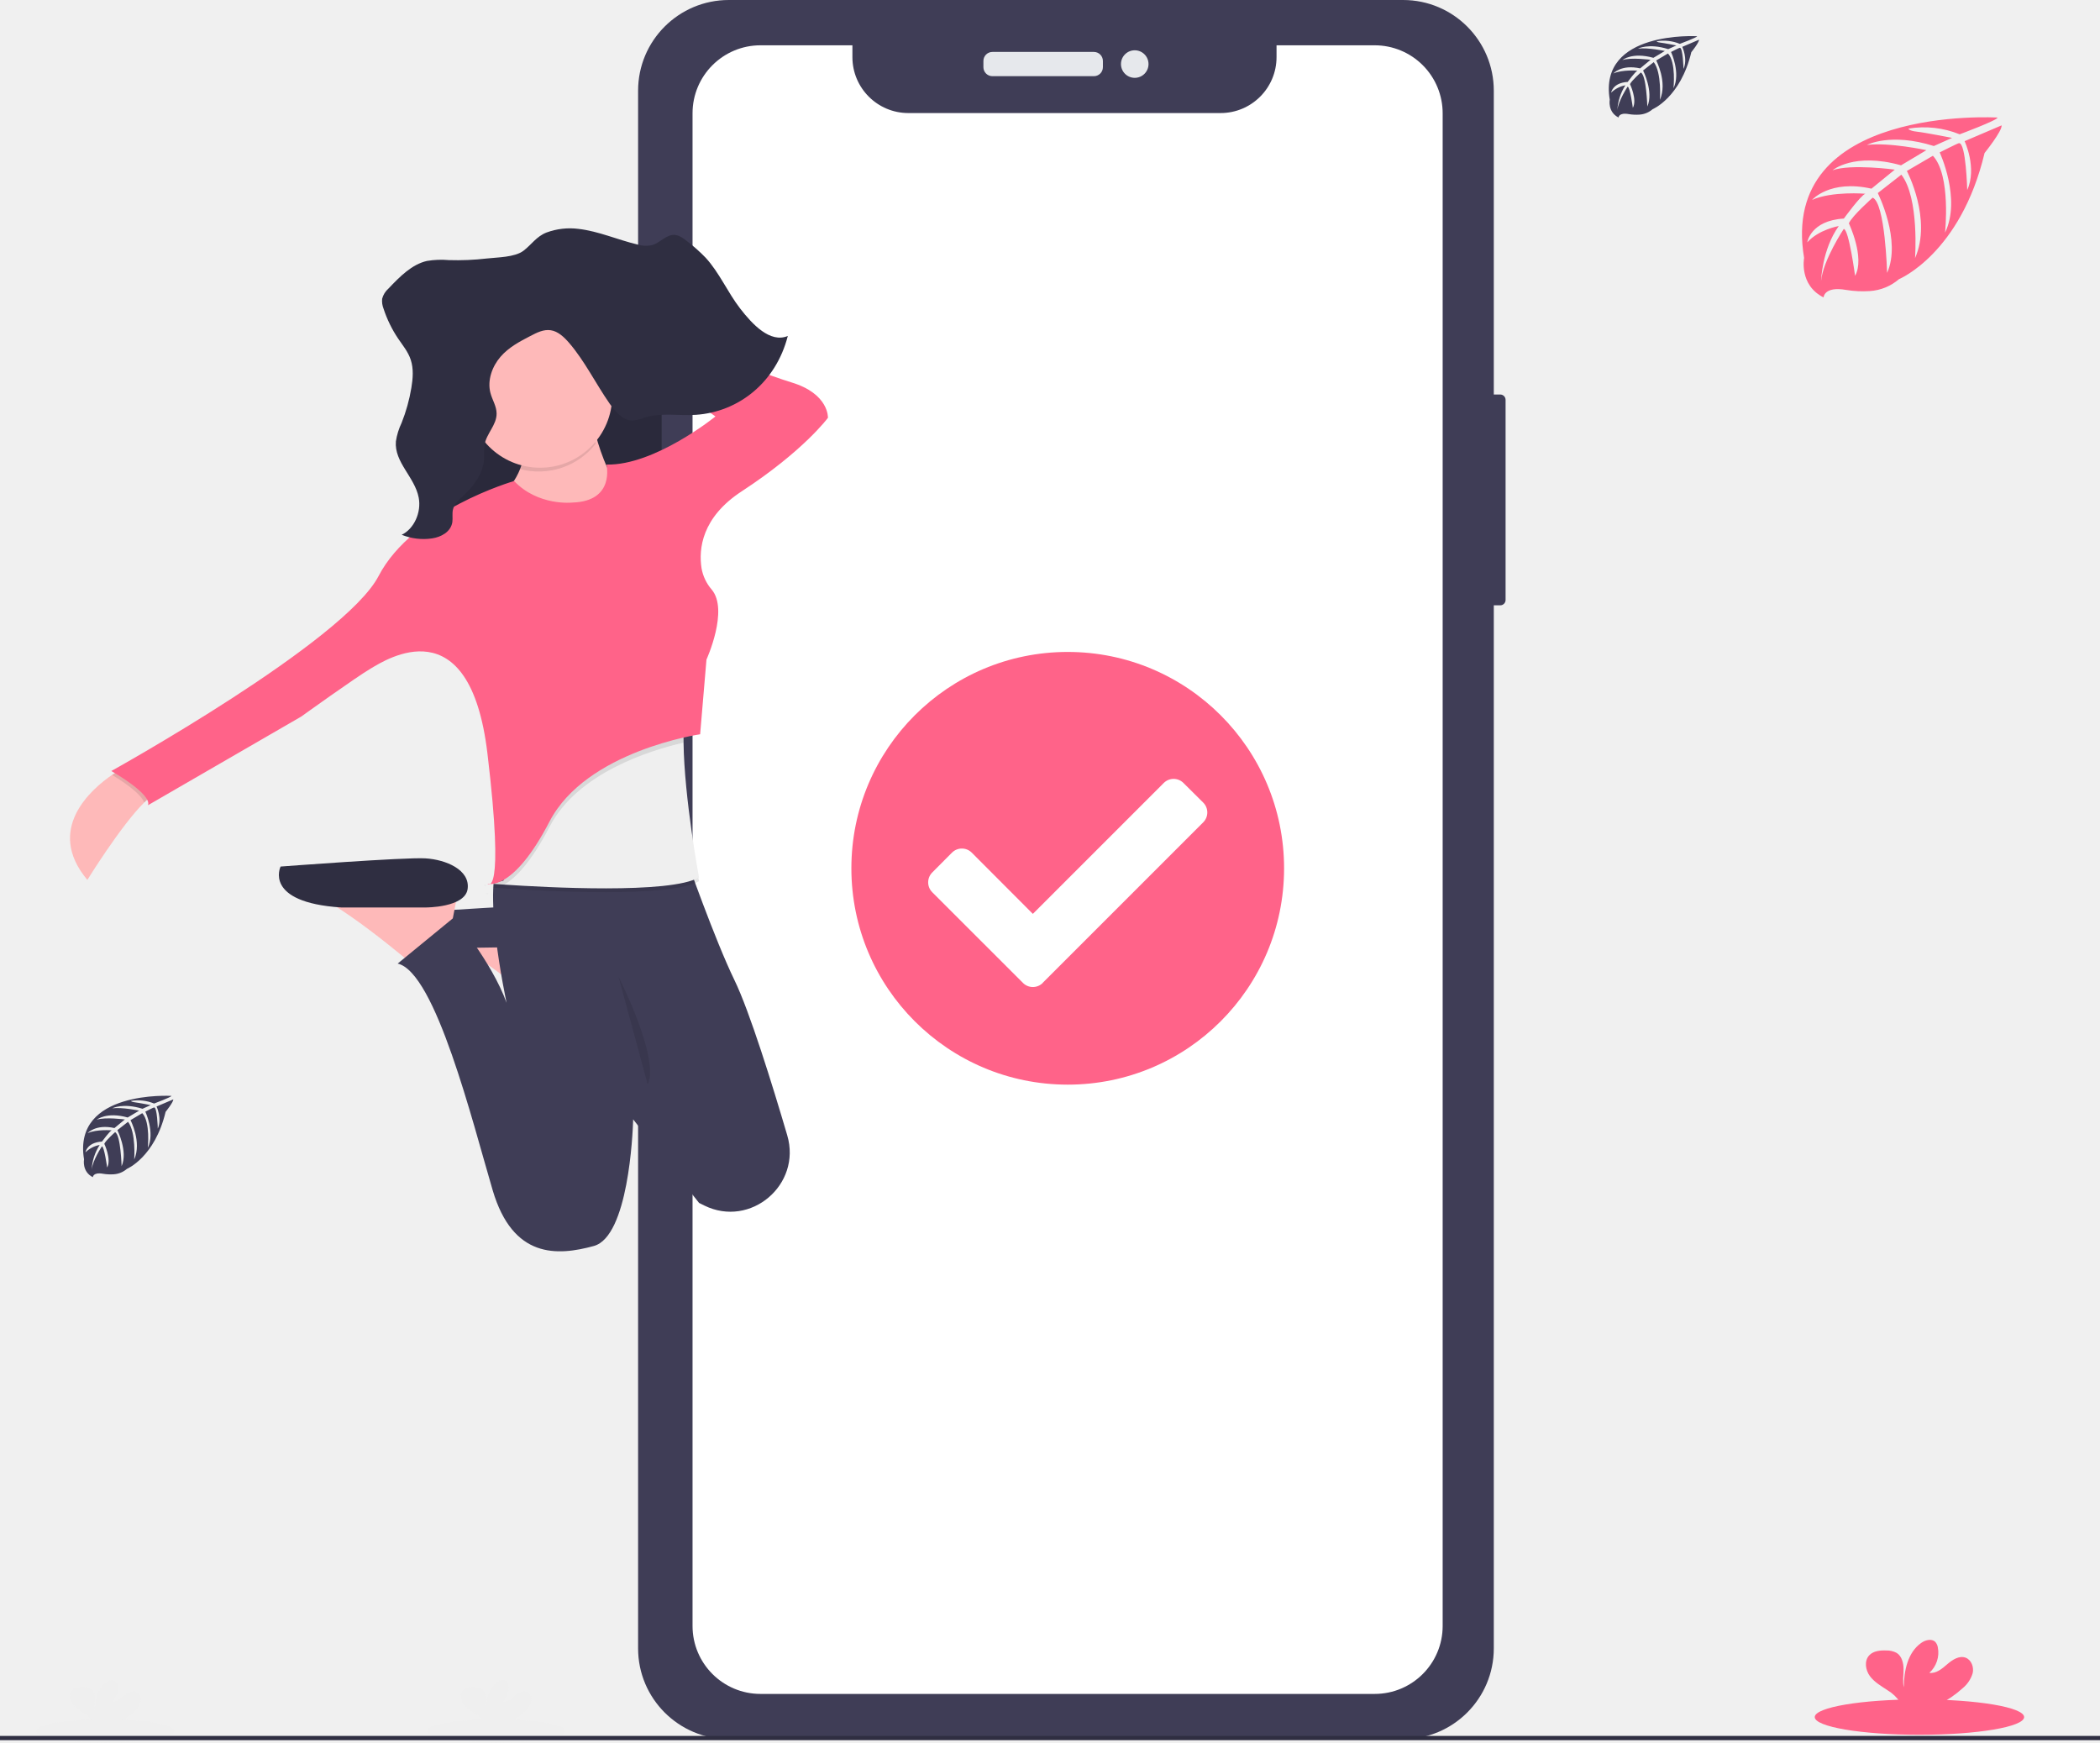
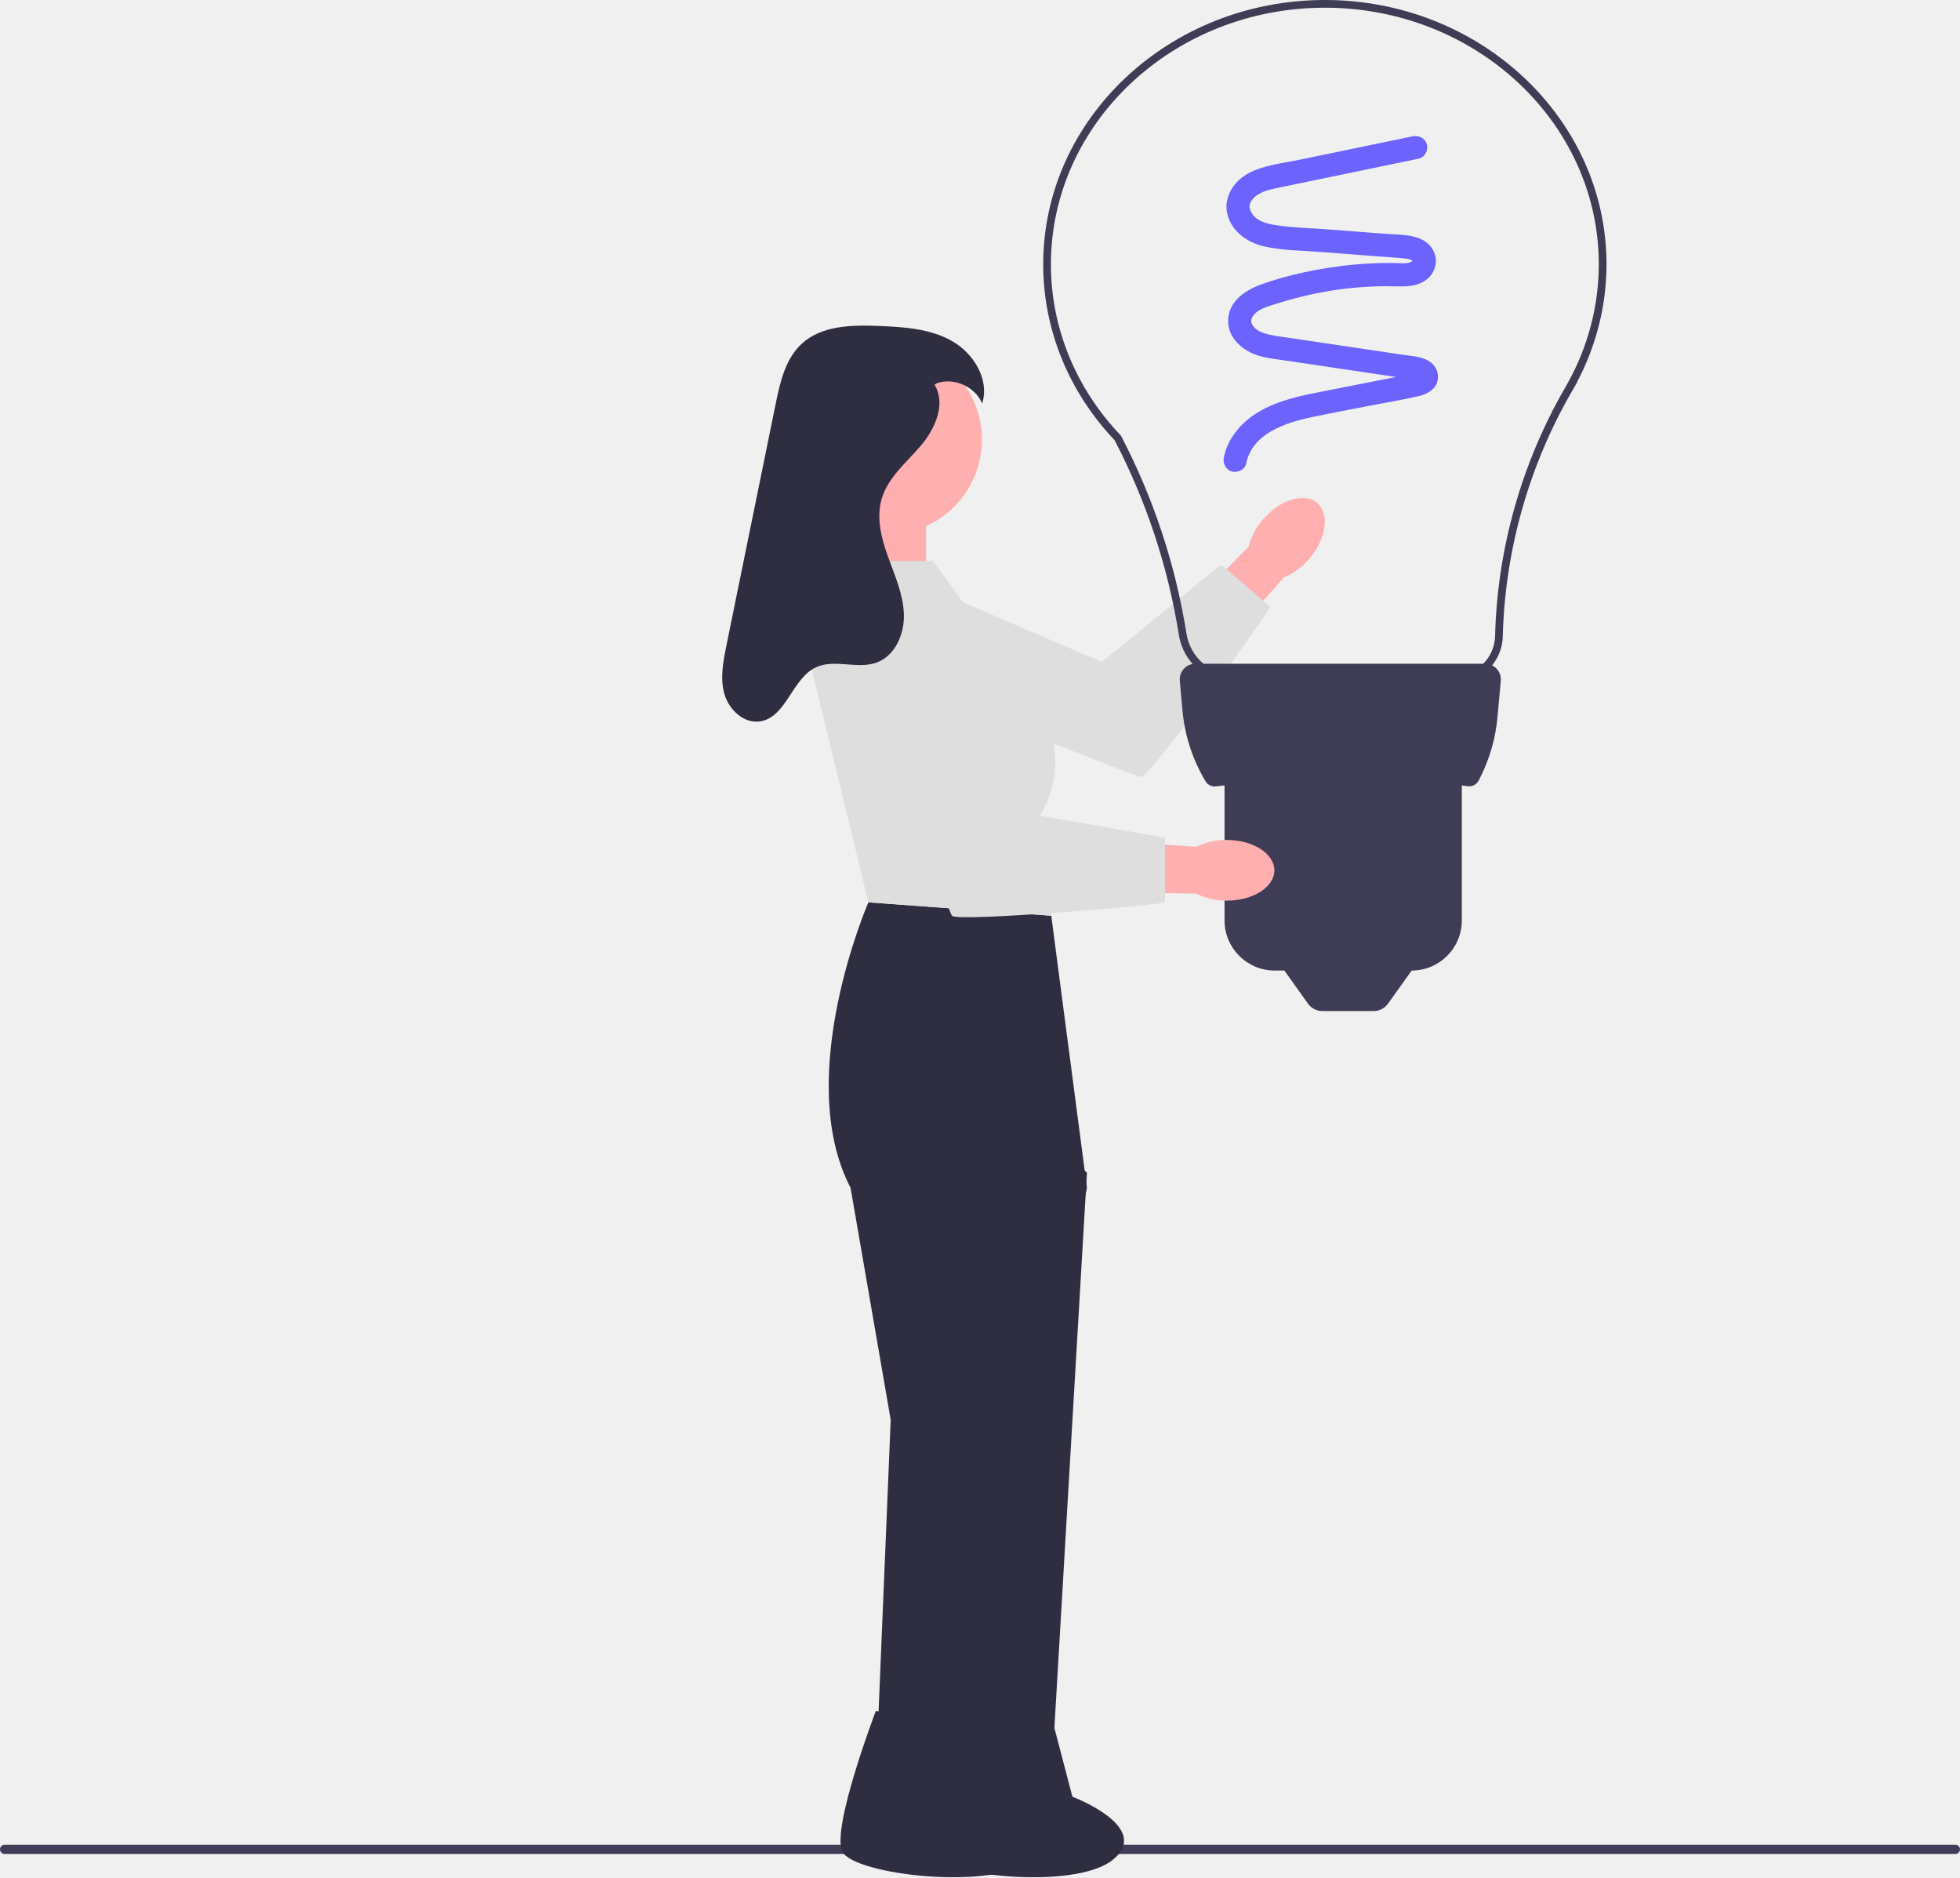
- <svg xmlns="http://www.w3.org/2000/svg" width="902.567" height="748.955" viewBox="0 0 902.567 748.955">
-   <defs>
-     <linearGradient id="linear-gradient" x1="0.505" y1="1.007" x2="0.505" gradientUnits="objectBoundingBox">
-       <stop offset="0" stop-color="gray" stop-opacity="0.251" />
-       <stop offset="0.54" stop-color="gray" stop-opacity="0.122" />
-       <stop offset="1" stop-color="gray" stop-opacity="0.102" />
-     </linearGradient>
-   </defs>
-   <g id="Group_22" data-name="Group 22" transform="translate(-282 -122.601)">
-     <g id="Group_2" data-name="Group 2" transform="translate(556.248 122.601)">
-       <rect id="Rectangle_76" data-name="Rectangle 76" width="10.994" height="90.604" rx="2.29" transform="translate(361.847 169.558)" fill="#3f3d56" />
-       <rect id="Rectangle_80" data-name="Rectangle 80" width="367.778" height="747.455" rx="38.99" transform="translate(0)" fill="#3f3d56" />
-       <path id="Path_176" data-name="Path 176" d="M757.9,199H715.712v5.075a24.047,24.047,0,0,1-24.06,24.047H557.483a24.047,24.047,0,0,1-24.06-24.047V199h-39.5a29.209,29.209,0,0,0-29.209,29.209v650.15a29.209,29.209,0,0,0,29.209,29.209H757.9a29.209,29.209,0,0,0,29.209-29.209v-650.1A29.209,29.209,0,0,0,757.9,199Z" transform="translate(-441.311 -179.531)" fill="#fff" />
-       <rect id="Rectangle_81" data-name="Rectangle 81" width="51.357" height="10.423" rx="3.87" transform="translate(148.414 22.322)" fill="#e6e8ec" />
-       <circle id="Ellipse_5" data-name="Ellipse 5" cx="5.919" cy="5.919" r="5.919" transform="translate(207.539 21.615)" fill="#e6e8ec" />
-       <circle id="Ellipse_11" data-name="Ellipse 11" cx="69.573" cy="69.573" r="69.573" transform="translate(116.562 313.331)" fill="#fff" />
-       <path id="Path_222" data-name="Path 222" d="M706.184,502.6A92.987,92.987,0,1,1,613.2,409.61,92.987,92.987,0,0,1,706.184,502.6ZM602.451,551.82l68.977-68.977a5.993,5.993,0,0,0,0-8.487l-8.487-8.425a5.981,5.981,0,0,0-8.475,0l-56.258,56.259-26.268-26.33a6.018,6.018,0,0,0-8.487,0l-8.487,8.537a6.018,6.018,0,0,0,0,8.487l39,38.986a5.993,5.993,0,0,0,8.487,0Z" transform="translate(-428.541 -129.411)" fill="#ff6389" />
-     </g>
-     <g id="Group_1" data-name="Group 1" transform="translate(312.096 220.737)">
-       <rect id="Rectangle_77" data-name="Rectangle 77" width="5.543" height="26.813" rx="2.29" transform="translate(252.414 49.221)" fill="#3f3d56" />
-       <rect id="Rectangle_78" data-name="Rectangle 78" width="6.246" height="46.666" rx="2.29" transform="translate(252.213 98.318)" fill="#3f3d56" />
-       <rect id="Rectangle_79" data-name="Rectangle 79" width="5.945" height="47.067" rx="2.29" transform="translate(252.313 161.313)" fill="#3f3d56" />
-       <path id="Path_190" data-name="Path 190" d="M377.46,474.88a1.026,1.026,0,0,0,1.216.156,4.305,4.305,0,0,1-1.216-.156Z" transform="translate(-198.815 -189.106)" fill="url(#linear-gradient)" />
-       <path id="Path_192" data-name="Path 192" d="M425.255,491l-1.2,6.536-.926,5-1.684,9.146-16.329,11.432s-1.472-1.26-3.9-3.246c-6.692-5.51-20.757-16.73-31.085-22.753a34.786,34.786,0,0,0-8.544-3.937Z" transform="translate(-200.647 -187.247)" fill="#feb9b9" />
-       <path id="Path_194" data-name="Path 194" d="M414.642,497.22s19.039,3.268,20.154-4.863-9.8-12.525-19.05-13.072-64.768,3.268-64.768,3.268-9.793,13.061,25.575,15.247Z" transform="translate(-202.013 -188.604)" fill="#3f3d56" />
-       <rect id="Rectangle_82" data-name="Rectangle 82" width="99.6" height="118.104" transform="translate(154.665 40.309)" fill="#2f2e41" />
-       <rect id="Rectangle_83" data-name="Rectangle 83" width="99.6" height="118.104" transform="translate(154.665 40.845)" opacity="0.1" />
-       <path id="Path_198" data-name="Path 198" d="M255.223,437.085c-1.64.413-3.736,2-6.067,4.294-10.038,9.938-24.415,33.26-24.415,33.26C206.36,452.744,226.7,435.445,235.37,429.5c2.108-1.439,3.524-2.231,3.524-2.231Z" transform="translate(-217.289 -194.598)" fill="#feb9b9" />
-       <path id="Path_199" data-name="Path 199" d="M423.149,288.22s4.9,34.286,21.771,42.45-21.771,23.422-21.771,23.422L370.36,334.484s29.936-9.8,23.946-38.647Z" transform="translate(-199.634 -210.636)" fill="#feb9b9" />
-       <path id="Path_200" data-name="Path 200" d="M373.53,473.16l-1.194,6.514-.97,5.019-1.684,9.146L353.353,505.26s-1.472-1.249-3.9-3.234c-6.692-5.51-20.756-16.73-31.1-22.753a34.572,34.572,0,0,0-8.544-3.937Z" transform="translate(-206.618 -189.305)" fill="#feb9b9" />
-       <path id="Path_202" data-name="Path 202" d="M360.794,482.55s17.087.121,18.115-8.033-9.312-12.525-18.115-13.072-62.289,3.522-62.289,3.522-7.588,15.4,26.055,17.582Z" transform="translate(-208.007 -190.662)" fill="#2f2e41" />
-       <path id="Path_204" data-name="Path 204" d="M475.315,610.635c-.747-.368-1.495-.747-2.231-1.115l-2.008-2.532-26.333-33.393v.58c-.178,5.577-2.074,49.767-16.864,53.849-15.782,4.35-34.821,5.443-43.5-23.946s-24.537-93.611-40.822-97.425l24.225-19.864s16.039,18.76,22.574,36.717c-.245-1.115-11.321-52.867-2.231-62.024H467.6s12.269,34.944,20.678,52.254c6.547,13.44,16.373,45.216,22.7,66.72C517.241,601.69,495.235,620.439,475.315,610.635Z" transform="translate(-202.725 -190.652)" fill="#3f3d56" />
-       <path id="Path_205" data-name="Path 205" d="M468.826,478.11c-12.269,7.261-66.129,4.305-83.651,3.123l-4.774-.346c-.513,0,.078-.29.078-.29l.491-4.941,13.061-33.193,69.932-40.554c-1.417,4.272-1.885,10.808-1.773,18.292C462.513,444.248,468.826,478.11,468.826,478.11Z" transform="translate(-198.5 -197.523)" opacity="0.1" />
-       <path id="Path_206" data-name="Path 206" d="M468.886,476.637c-12.269,7.261-66.129,4.305-83.651,3.123l-4.774-.335-.792-.067.87-.223,4.305-1.115,9.246-37.007,69.932-40.543c-1.416,4.272-1.885,10.808-1.773,18.292C462.573,442.786,468.886,476.637,468.886,476.637Z" transform="translate(-198.56 -197.689)" fill="#efefef" />
-       <path id="Path_207" data-name="Path 207" d="M462.128,418.739c-14.221,3.279-45.517,12.9-57.541,36.137-8.019,15.47-14.767,22.106-19.474,24.883l-4.774-.335a2.749,2.749,0,0,0,.078-.29l4.305-1.115,9.246-37.007L463.9,400.47C462.5,404.719,462.016,411.255,462.128,418.739Z" transform="translate(-198.483 -197.689)" opacity="0.1" />
-       <path id="Path_208" data-name="Path 208" d="M237.025,427.29l16.329,9.793c-1.64.413-3.736,2-6.067,4.294-1.361-3.971-9.9-9.514-13.786-11.878C235.608,428.082,237.025,427.29,237.025,427.29Z" transform="translate(-215.42 -194.595)" opacity="0.1" />
-       <path id="Path_209" data-name="Path 209" d="M377.845,471.846a.97.97,0,0,1-1.115-.156,3.87,3.87,0,0,0,1.115.156Z" transform="translate(-198.899 -189.474)" opacity="0.1" />
-       <path id="Path_210" data-name="Path 210" d="M431.352,332.938s-14.7,1.628-25.039-9.257c0,0-43.5,12.525-58.232,40.821S233.2,448.32,233.2,448.32s17.422,9.793,15.782,14.689l65.861-38.1s23.422-16.864,29.925-20.678,42.461-27.214,50.079,36.461,0,56.057,0,56.057,10.886,3.815,26.668-26.668,64.757-37.554,64.757-37.554l2.721-32.1s9.715-21.281,2.231-30.114a18.961,18.961,0,0,1-4.361-9.213c-1.238-8.153,0-21.738,17.332-33.025,26.668-17.422,37.007-31.564,37.007-31.564s.546-10.35-15.782-15.247S442.695,249.7,442.695,249.7l-2.231,9.257,52.388,36.974s-26.121,21.191-46.844,20.678C446.007,316.609,449.855,332.391,431.352,332.938Z" transform="translate(-215.454 -215.079)" fill="#ff6389" />
-       <path id="Path_211" data-name="Path 211" d="M423.262,302.975a106.3,106.3,0,0,1-3.011-13.295L391.408,297.3a31.621,31.621,0,0,1-.658,16.641A31.018,31.018,0,0,0,423.262,302.975Z" transform="translate(-197.282 -210.468)" opacity="0.1" />
-       <circle id="Ellipse_10" data-name="Ellipse 10" cx="31.018" cy="31.018" r="31.018" transform="translate(171.005 40.856)" fill="#feb9b9" />
-       <path id="Path_213" data-name="Path 213" d="M428.67,507.07s17.957,35.379,12.514,46.253" transform="translate(-192.908 -185.394)" opacity="0.1" />
-       <path id="Path_221" data-name="Path 221" d="M421.94,218.894c8.61.982,16.786,4.673,25.263,6.692a12.537,12.537,0,0,0,6.536.245c3.29-1.015,5.967-4.461,9.38-4.361,2.1.067,3.959,1.495,5.688,2.866a69.968,69.968,0,0,1,7.807,6.96c5.844,6.346,9.469,14.89,14.8,21.794s12.934,15,20.507,11.834C506.769,285,490.7,297.559,472.443,298.809c-7.283.5-14.745-1.015-21.794,1.115a18.884,18.884,0,0,1-5.5,1.338c-4.06,0-7.328-3.725-9.86-7.35-5.934-8.521-10.629-18.191-17.31-25.965-2.231-2.576-4.807-5.019-7.93-5.487s-5.989,1.026-8.766,2.465c-4.584,2.376-9.268,4.829-12.826,8.923s-5.8,10.138-4.328,15.615c.792,2.967,2.6,5.644,2.632,8.744.067,4.952-4.305,8.566-5.164,13.384a50.184,50.184,0,0,0-.212,6.09c-.379,6.6-4.7,12-9.2,16.161-1.762,1.606-3.7,3.346-4.216,5.833-.346,1.706,0,3.5-.223,5.231-.658,4.283-4.93,6.458-8.711,7.016a25.128,25.128,0,0,1-13.072-1.55c5.287-2.5,8.544-9.614,7.317-15.983-1.684-8.834-10.562-15.18-9.8-24.169a28,28,0,0,1,2.454-7.952,72.856,72.856,0,0,0,4.194-15.068c.669-3.982.993-8.209-.257-12.012-1.115-3.458-3.446-6.212-5.421-9.135a51.942,51.942,0,0,1-6.279-12.86,9.046,9.046,0,0,1-.6-4.261,8.79,8.79,0,0,1,2.733-4.406c4.852-5.1,10.038-10.395,16.541-11.856a37.232,37.232,0,0,1,9.391-.357,110.84,110.84,0,0,0,16.317-.692c4.461-.524,12-.457,15.782-3.346,3.524-2.7,5.51-6.09,9.848-7.807a29,29,0,0,1,13.763-1.573Z" transform="translate(-203.422 -218.659)" fill="#2f2e41" />
-     </g>
-     <ellipse id="Ellipse_9" data-name="Ellipse 9" cx="44.995" cy="7.609" rx="44.995" ry="7.609" transform="translate(1061.967 852.981)" fill="#ff6389" />
-     <path id="Path_179" data-name="Path 179" d="M921.506,843.366a13.1,13.1,0,0,0,4.286-6.479c.559-2.562-.537-5.6-3-6.591-2.753-1.052-5.7.862-7.923,2.786s-4.789,4.129-7.71,3.715A11.727,11.727,0,0,0,910.8,825.82a4.622,4.622,0,0,0-1.018-2.238c-1.522-1.634-4.3-.94-6.121.358-5.819,4.084-7.441,12-7.475,19.1-.593-2.562-.09-5.237-.112-7.833s-.727-5.6-2.954-6.971a8.885,8.885,0,0,0-4.476-1.052c-2.618-.1-5.528.168-7.318,2.081-2.238,2.372-1.634,6.356.291,8.952s4.868,4.263,7.576,6.065a16.786,16.786,0,0,1,5.4,5.159,4.656,4.656,0,0,1,.4.929h16.349a45.945,45.945,0,0,0,10.161-7Z" transform="translate(204.065 4.781)" fill="#ff6389" />
-     <ellipse id="Ellipse_9-2" data-name="Ellipse 9" cx="29.694" cy="5.022" rx="29.694" ry="5.022" transform="translate(465.518 861.513)" fill="#efefef" />
-     <path id="Path_179-2" data-name="Path 179" d="M907.354,836.313a8.648,8.648,0,0,0,2.828-4.276,3.813,3.813,0,0,0-1.979-4.35c-1.817-.694-3.759.569-5.228,1.839s-3.161,2.725-5.088,2.452a7.739,7.739,0,0,0,2.4-7.244,3.05,3.05,0,0,0-.672-1.477c-1-1.078-2.836-.62-4.039.236-3.84,2.7-4.911,7.916-4.933,12.606-.391-1.691-.059-3.456-.074-5.169s-.48-3.692-1.95-4.6a5.864,5.864,0,0,0-2.954-.694c-1.728-.066-3.648.111-4.83,1.374-1.477,1.566-1.078,4.195.192,5.908s3.212,2.814,5,4a11.077,11.077,0,0,1,3.567,3.4,3.078,3.078,0,0,1,.266.613h10.789a30.322,30.322,0,0,0,6.705-4.623Z" transform="translate(-399.861 22.01)" fill="#efefef" />
-     <ellipse id="Ellipse_12" data-name="Ellipse 12" cx="29.694" cy="5.022" rx="29.694" ry="5.022" transform="translate(297.586 861.513)" fill="#efefef" />
-     <path id="Path_223" data-name="Path 223" d="M907.354,836.313a8.648,8.648,0,0,0,2.828-4.276,3.813,3.813,0,0,0-1.979-4.35c-1.817-.694-3.759.569-5.228,1.839s-3.161,2.725-5.088,2.452a7.739,7.739,0,0,0,2.4-7.244,3.05,3.05,0,0,0-.672-1.477c-1-1.078-2.836-.62-4.039.236-3.84,2.7-4.911,7.916-4.933,12.606-.391-1.691-.059-3.456-.074-5.169s-.48-3.692-1.95-4.6a5.864,5.864,0,0,0-2.954-.694c-1.728-.066-3.648.111-4.83,1.374-1.477,1.566-1.078,4.195.192,5.908s3.212,2.814,5,4a11.077,11.077,0,0,1,3.567,3.4,3.078,3.078,0,0,1,.266.613h10.789a30.322,30.322,0,0,0,6.705-4.623Z" transform="translate(-567.793 22.01)" fill="#efefef" />
-     <rect id="Rectangle_22" data-name="Rectangle 22" width="902.567" height="1.821" transform="translate(282 868.689)" fill="#2f2e41" />
-     <path id="Path_177" data-name="Path 177" d="M854.367,156.943s-94.221-5.685-83.12,60.337c0,0-2.238,11.671,8.37,16.964,0,0,.168-4.89,9.668-3.223a44.2,44.2,0,0,0,10.239.492,21.329,21.329,0,0,0,12.51-5.114h0s26.487-10.944,36.782-54.227c0,0,7.62-9.444,7.318-11.873l-15.9,6.792s5.438,11.47,1.119,21c0,0-.515-20.59-3.57-20.142-.615.09-8.258,3.972-8.258,3.972s9.344,19.974,2.294,34.5c0,0,2.674-24.618-5.215-33.056l-11.19,6.535s10.922,20.635,3.514,37.476c0,0,1.9-25.827-5.875-35.887l-10.138,7.911s10.261,20.332,4.006,34.3c0,0-.817-30.057-6.2-32.328,0,0-8.874,7.833-10.228,11.033,0,0,7.027,14.771,2.663,22.559,0,0-2.674-20.03-4.868-20.142,0,0-8.84,13.271-9.758,22.38,0,0,.381-13.529,7.62-23.633,0,0-8.549,1.466-13.54,7,0,0,1.376-9.377,15.722-10.205,0,0,7.307-10.071,9.254-10.675,0,0-14.256-1.2-22.906,2.641,0,0,7.609-8.851,25.525-4.823l10.015-8.18s-18.777-2.563-26.744.269c0,0,9.165-7.833,29.441-2.126l10.9-6.513s-16.013-3.447-25.547-2.238c0,0,10.071-5.427,28.747.459l7.833-3.5s-11.727-2.305-15.163-2.674-3.614-1.309-3.614-1.309a40.676,40.676,0,0,1,22.033,2.451S854.647,157.984,854.367,156.943Z" transform="translate(286.143 16.182)" fill="#ff6389" />
-     <path id="Path_178" data-name="Path 178" d="M763.1,130.7s-42.522-2.563-37.554,27.27c0,0-1,5.271,3.782,7.665,0,0,.078-2.238,4.375-1.466a19.593,19.593,0,0,0,4.621.224,9.579,9.579,0,0,0,5.651-2.328h0s11.973-4.946,16.628-24.506c0,0,3.435-4.263,3.3-5.36l-7.184,3.066s2.451,5.181.526,9.489c0,0-.235-9.3-1.611-9.086-.28,0-3.738,1.8-3.738,1.8s4.23,9.03,1.041,15.588c0,0,1.208-11.123-2.361-14.939l-5.058,3s4.935,9.321,1.589,16.931c0,0,.862-11.671-2.652-16.214l-4.577,3.581s4.633,9.187,1.813,15.5c0,0-.38-13.585-2.809-14.614,0,0-4.006,3.536-4.622,4.991,0,0,3.178,6.714,1.209,10.194,0,0-1.209-9.053-2.238-9.1,0,0-3.995,6-4.409,10.071a21.842,21.842,0,0,1,3.447-10.675,12.04,12.04,0,0,0-6.121,3.167s.627-4.241,7.106-4.61c0,0,3.357-4.554,4.185-4.834,0,0-6.445-.537-10.351,1.2,0,0,3.435-3.995,11.526-2.182l4.476-3.693S734.6,139.7,731,140.946c0,0,4.14-3.536,13.305-.962l4.924-2.943s-7.24-1.555-11.548-1c0,0,4.554-2.451,12.992.2l3.525-1.578s-5.3-1.041-6.86-1.209-1.634-.593-1.634-.593a18.34,18.34,0,0,1,9.959,1.119S763.231,131.166,763.1,130.7Z" transform="translate(248.313 7.472)" fill="#3f3d56" />
-     <path id="Path_224" data-name="Path 224" d="M763.1,130.7s-42.522-2.563-37.554,27.27c0,0-1,5.271,3.782,7.665,0,0,.078-2.238,4.375-1.466a19.593,19.593,0,0,0,4.621.224,9.579,9.579,0,0,0,5.651-2.328h0s11.973-4.946,16.628-24.506c0,0,3.435-4.263,3.3-5.36l-7.184,3.066s2.451,5.181.526,9.489c0,0-.235-9.3-1.611-9.086-.28,0-3.738,1.8-3.738,1.8s4.23,9.03,1.041,15.588c0,0,1.208-11.123-2.361-14.939l-5.058,3s4.935,9.321,1.589,16.931c0,0,.862-11.671-2.652-16.214l-4.577,3.581s4.633,9.187,1.813,15.5c0,0-.38-13.585-2.809-14.614,0,0-4.006,3.536-4.622,4.991,0,0,3.178,6.714,1.209,10.194,0,0-1.209-9.053-2.238-9.1,0,0-3.995,6-4.409,10.071a21.842,21.842,0,0,1,3.447-10.675,12.04,12.04,0,0,0-6.121,3.167s.627-4.241,7.106-4.61c0,0,3.357-4.554,4.185-4.834,0,0-6.445-.537-10.351,1.2,0,0,3.435-3.995,11.526-2.182l4.476-3.693S734.6,139.7,731,140.946c0,0,4.14-3.536,13.305-.962l4.924-2.943s-7.24-1.555-11.548-1c0,0,4.554-2.451,12.992.2l3.525-1.578s-5.3-1.041-6.86-1.209-1.634-.593-1.634-.593a18.34,18.34,0,0,1,9.959,1.119S763.231,131.166,763.1,130.7Z" transform="translate(-407.428 462.909)" fill="#3f3d56" />
+ <svg xmlns="http://www.w3.org/2000/svg" width="507.996" height="486.465" viewBox="0 0 507.996 486.465">
+   <g>
+     <path d="m339.281,144.856c-1.758,2.087-3.989,3.722-6.508,4.769l-7.215,8.125-20.437,24.678-13.807,8.352-6.411-11.037,30.265-29.48,8.433-8.58c.676-2.644,1.976-5.088,3.791-7.126,4.468-5.162,10.752-7.039,14.036-4.196,3.284,2.844,2.324,9.332-2.146,14.495Z" fill="#ffafaf" />
+     <path d="m215.756,169.376l13.29-22.118,56.543,24.295,30.906-25.252s12.262,10.562,12.7,10.94-31.166,44.151-33.41,44.099c-2.244-.052-80.029-31.965-80.029-31.965Z" fill="#dedede" />
  </g>
+   <path d="m0,479.245c0,.66.53,1.19,1.19,1.19h505.616c.66,0,1.19-.53,1.19-1.19,0-.66-.53-1.19-1.19-1.19H1.19c-.66,0-1.19.53-1.19,1.19Z" fill="#3f3d58" />
+   <g>
+     <path d="m343.378,0c40.252,0,73,30.729,73,68.5,0,10.554-2.629,21.051-7.619,30.469h.06l-1.321,2.297c-11.212,19.315-17.438,41.312-18.003,63.611-.171,6.798-5.633,12.123-12.434,12.123h-56.886c-7.33,0-13.486-5.254-14.638-12.493-2.802-17.612-8.405-34.583-16.653-50.442-11.935-12.56-18.506-28.736-18.506-45.564C270.378,30.729,303.126,0,343.378,0Zm62.351,100.329l.473-.852c5.349-9.494,8.176-20.206,8.176-30.978,0-36.668-31.851-66.5-71-66.5s-71,29.832-71,66.5c0,16.358,6.41,32.086,18.051,44.287l.163.229c8.384,16.086,14.077,33.305,16.92,51.177.996,6.262,6.322,10.808,12.663,10.808h56.886c5.707,0,10.29-4.469,10.435-10.174.572-22.606,6.877-44.907,18.233-64.497Z" fill="#3f3d56" />
+     <path d="m384.931,172h-75.106c-2.388,0-4.261,2.05-4.044,4.429l.703,7.736c.588,6.473,2.631,12.731,5.975,18.304h0c.559.932,1.615,1.442,2.694,1.312,22.255-2.683,44.031-2.77,65.285-.039,1.163.149,2.291-.445,2.815-1.493l.481-.963c2.408-4.815,3.893-10.038,4.381-15.399l.86-9.458c.216-2.378-1.656-4.429-4.044-4.429Z" fill="#3f3d56" />
+     <path d="m317.378,198.5h61.5v40.028c0,7.159-5.813,12.972-12.972,12.972h-35.556c-7.159,0-12.972-5.813-12.972-12.972v-40.028h0Z" fill="#3f3d56" />
+     <path d="m356.042,262h-13.328c-1.466,0-2.842-.708-3.694-1.901l-8.642-12.099h38l-8.642,12.099c-.852,1.193-2.228,1.901-3.694,1.901Z" fill="#3f3d56" />
+     <path d="m366.126,35.326c-9.785,2.026-19.57,4.052-29.355,6.078-4.4.911-9.328,1.384-13.326,3.571-3.876,2.12-6.59,6.568-5.204,11.021,1.324,4.253,5.232,6.92,9.424,7.868,4.651,1.052,9.634,1.045,14.374,1.411,4.945.382,9.89.763,14.835,1.145,2.353.182,4.719.307,7.067.549.751.077,1.57.169,2.186.646-.009-.007.208.129.088.15-.024.004-.025-.154-.022-.165.095-.297.056-.016-.021-.015-.027 0-.735.468-1.13.542-1.066.199-2.242.054-3.322.036-2.347-.04-4.695.004-7.039.132-4.717.257-9.428.844-14.068,1.733-4.564.874-9.106,2.038-13.49,3.589-4.25,1.504-8.701,4.359-8.817,9.396-.109,4.731,3.996,8.056,8.176,9.245,2.15.611,4.416.833,6.621,1.161,2.46.366,4.921.732,7.381,1.098,4.839.72,9.677,1.44,14.516,2.159,2.46.366,4.921.732,7.381,1.098,1.147.171,2.301.318,3.444.512.422.072.819.204,1.235.29-.279-.057.067-.057.01.008.182.112.183.095.001-.051l-.124-.182c-.282-.793-.273-.897.243-1.834.098-.179.298.006.043-.022-.272-.03.163-.034-.127.086-.145.06-.302.1-.453.142-1.139.315-2.333.48-3.492.708-2.411.473-4.821.947-7.232,1.42-4.741.931-9.481,1.861-14.222,2.793-8.351,1.64-17.22,3.859-22.225,11.394-1.089,1.639-1.879,3.528-2.273,5.455-.325,1.586.46,3.241,2.095,3.69,1.484.408,3.364-.501,3.69-2.095,1.585-7.74,10.055-10.52,17.02-11.996,4.617-.979,9.263-1.835,13.894-2.744,4.668-.917,9.409-1.663,14.037-2.761,1.946-.462,4.056-1.658,4.6-3.732.595-2.271-.526-4.464-2.584-5.522-1.974-1.015-4.322-1.095-6.479-1.416-2.378-.354-4.757-.708-7.135-1.061-4.839-.72-9.677-1.44-14.516-2.159-2.378-.354-4.757-.708-7.135-1.061-2.205-.328-4.471-.55-6.621-1.161-1.455-.414-2.943-1.123-3.586-2.509-.207-.447-.26-.772-.119-1.274.194-.689.734-1.332,1.335-1.807,1.385-1.095,3.26-1.584,4.907-2.112,2.161-.693,4.345-1.312,6.549-1.854,4.374-1.077,8.821-1.865,13.305-2.302,2.336-.228,4.681-.372,7.027-.433,2.22-.058,4.445.08,6.662.011,2.364-.073,4.796-.705,6.419-2.537,1.67-1.886,2.076-4.46.914-6.721-2.299-4.473-8.391-4.034-12.638-4.362-4.862-.375-9.725-.751-14.587-1.126-4.547-.351-9.222-.425-13.729-1.125-1.669-.259-3.593-.736-4.852-1.731-1.154-.912-1.903-2.107-1.811-3.305.085-1.114,1.223-2.345,2.415-3.029,1.671-.96,3.643-1.318,5.51-1.707,9.607-2.003,19.219-3.98,28.829-5.97,2.365-.49,4.729-.979,7.094-1.469,1.587-.329,2.505-2.201,2.095-3.69-.453-1.648-2.098-2.425-3.69-2.095h0Z" fill="#6c63ff" />
+   </g>
+   <rect x="220.374" y="131" width="19.652" height="38.147" fill="#ffafaf" />
+   <path d="m272.469,237.298l-47.395-3.468s-19.652,45.083-4.624,73.983l10.404,60.111-4.114,98.938h21.527l33.45-159.049-9.248-70.515Z" fill="#2f2e41" />
+   <polygon points="263.222 287.792 281.717 303.89 272.469 461.558 251.662 461.558 263.222 287.792" fill="#2f2e41" />
+   <circle cx="229.934" cy="113.932" r="24.569" fill="#ffafaf" />
+   <path d="m226.992,443.381l25.379,4.01,4.77,18.206s20.607,7.755,10.678,16.181c-9.929,8.427-46.611,4.07-49.511-1.975s8.684-36.422,8.684-36.422Z" fill="#2f2e41" />
+   <path d="m247.799,443.381l25.379,4.01,4.77,18.206s20.607,7.755,10.678,16.181c-9.929,8.427-46.611,4.07-49.511-1.975-2.9-6.045,8.684-36.422,8.684-36.422Z" fill="#2f2e41" />
+   <path d="m317.913,233.388c-2.728.03-5.423-.593-7.861-1.818l-10.865-.164-32.035.622-15.339-5.01,4.178-12.061,42.088,3.69,12.005.79c2.445-1.213,5.144-1.824,7.873-1.778,6.827.016,12.351,3.552,12.34,7.896-.011,4.345-5.554,7.851-12.383,7.834Z" fill="#ffafaf" />
+   <path d="m241.836,145.398h-24.322l-8.046,24.276,15.606,64.157,47.395,3.468-2.89-26.01v-0c5.596-9.093,5.149-20.664-1.131-29.298l-26.613-36.593Z" fill="#dedede" />
+   <path d="m218.716,155.802l25.432-4.366,18.496,58.697,39.303,6.936v16.762c0,.578-53.792,5.202-55.217,3.468-1.426-1.734-28.013-81.496-28.013-81.496Z" fill="#dedede" />
+   <path d="m242.202,99.687c3.018,4.896.235,11.346-3.483,15.734s-8.512,8.241-10.172,13.748c-1.488,4.938-.135,10.263,1.616,15.114,1.75,4.851,3.927,9.687,4.107,14.841.18,5.154-2.259,10.845-7.113,12.585-4.982,1.785-10.871-1.02-15.669,1.212-6.25,2.907-7.666,12.972-14.48,14.015-4.193.642-8.079-2.993-9.251-7.07-1.172-4.077-.33-8.429.517-12.585,2.321-11.389,4.642-22.777,6.963-34.166,1.931-9.476,3.863-18.952,5.794-28.428,1.153-5.658,2.521-11.71,6.773-15.616,5.196-4.773,13.027-4.887,20.077-4.601,6.477.263,13.215.706,18.854,3.904,5.639,3.198,9.78,9.995,7.829,16.177-1.822-4.351-7.267-6.792-11.728-5.257" fill="#2f2e41" />
</svg>
